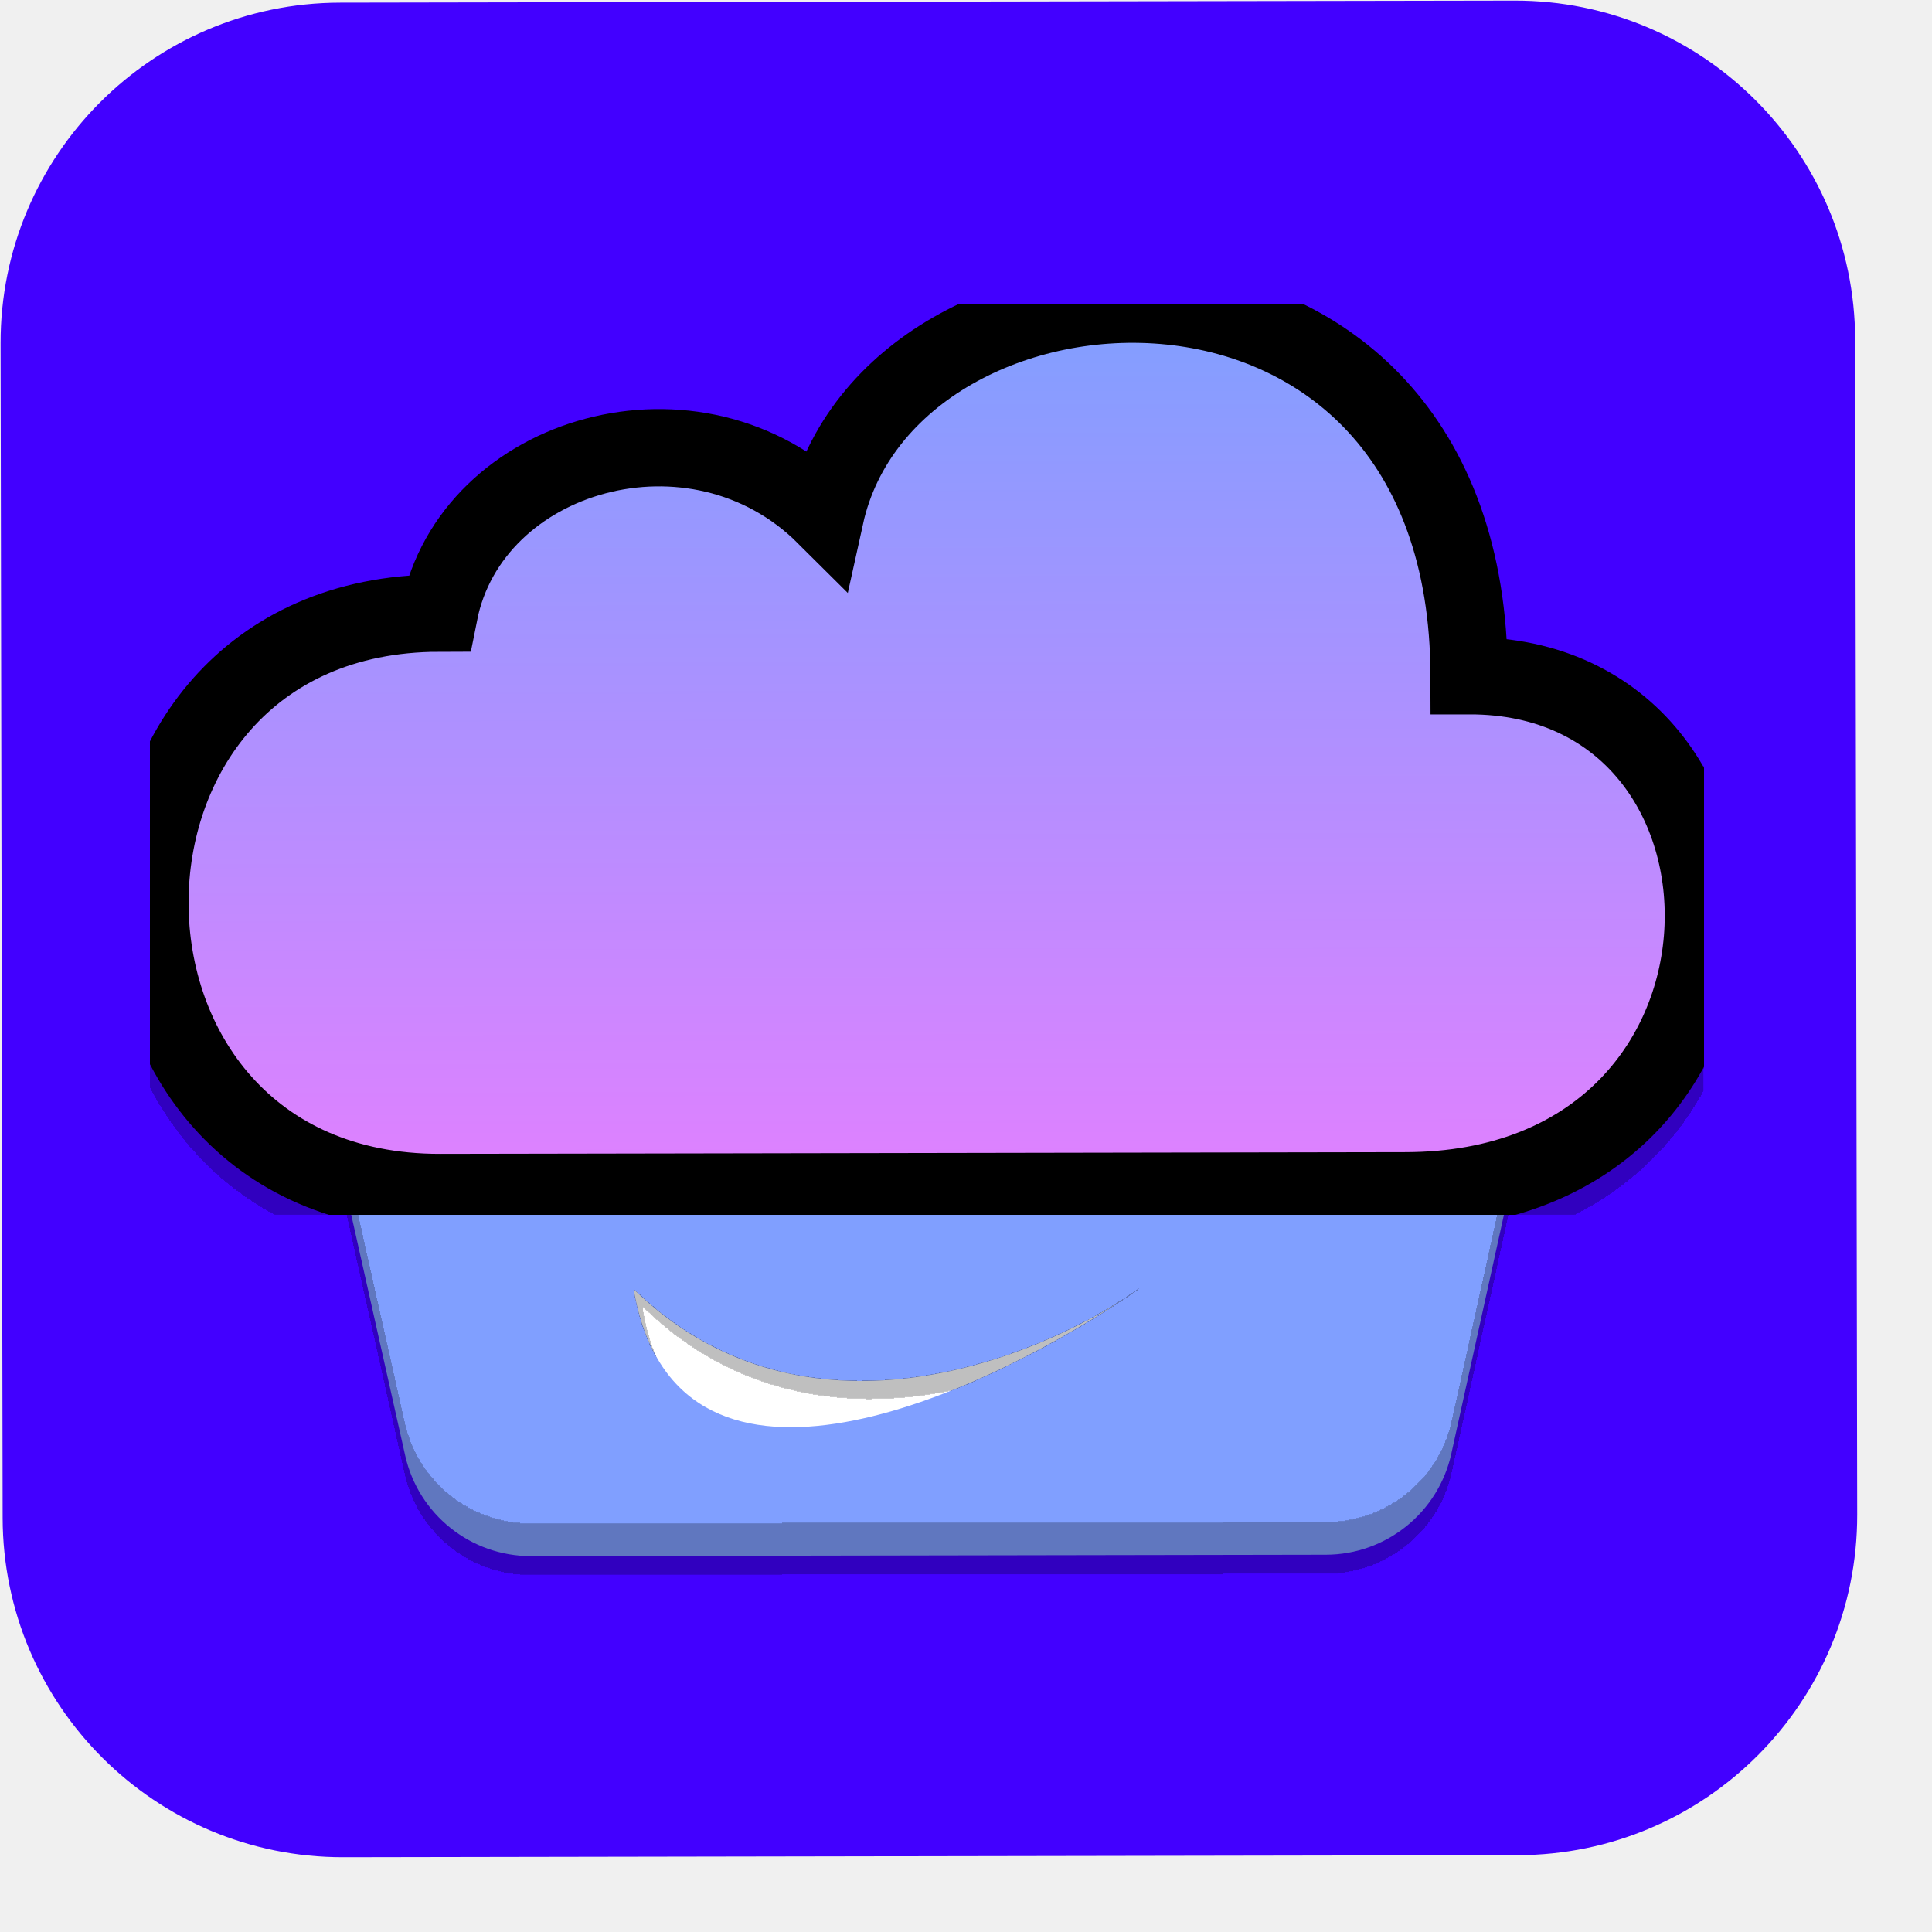
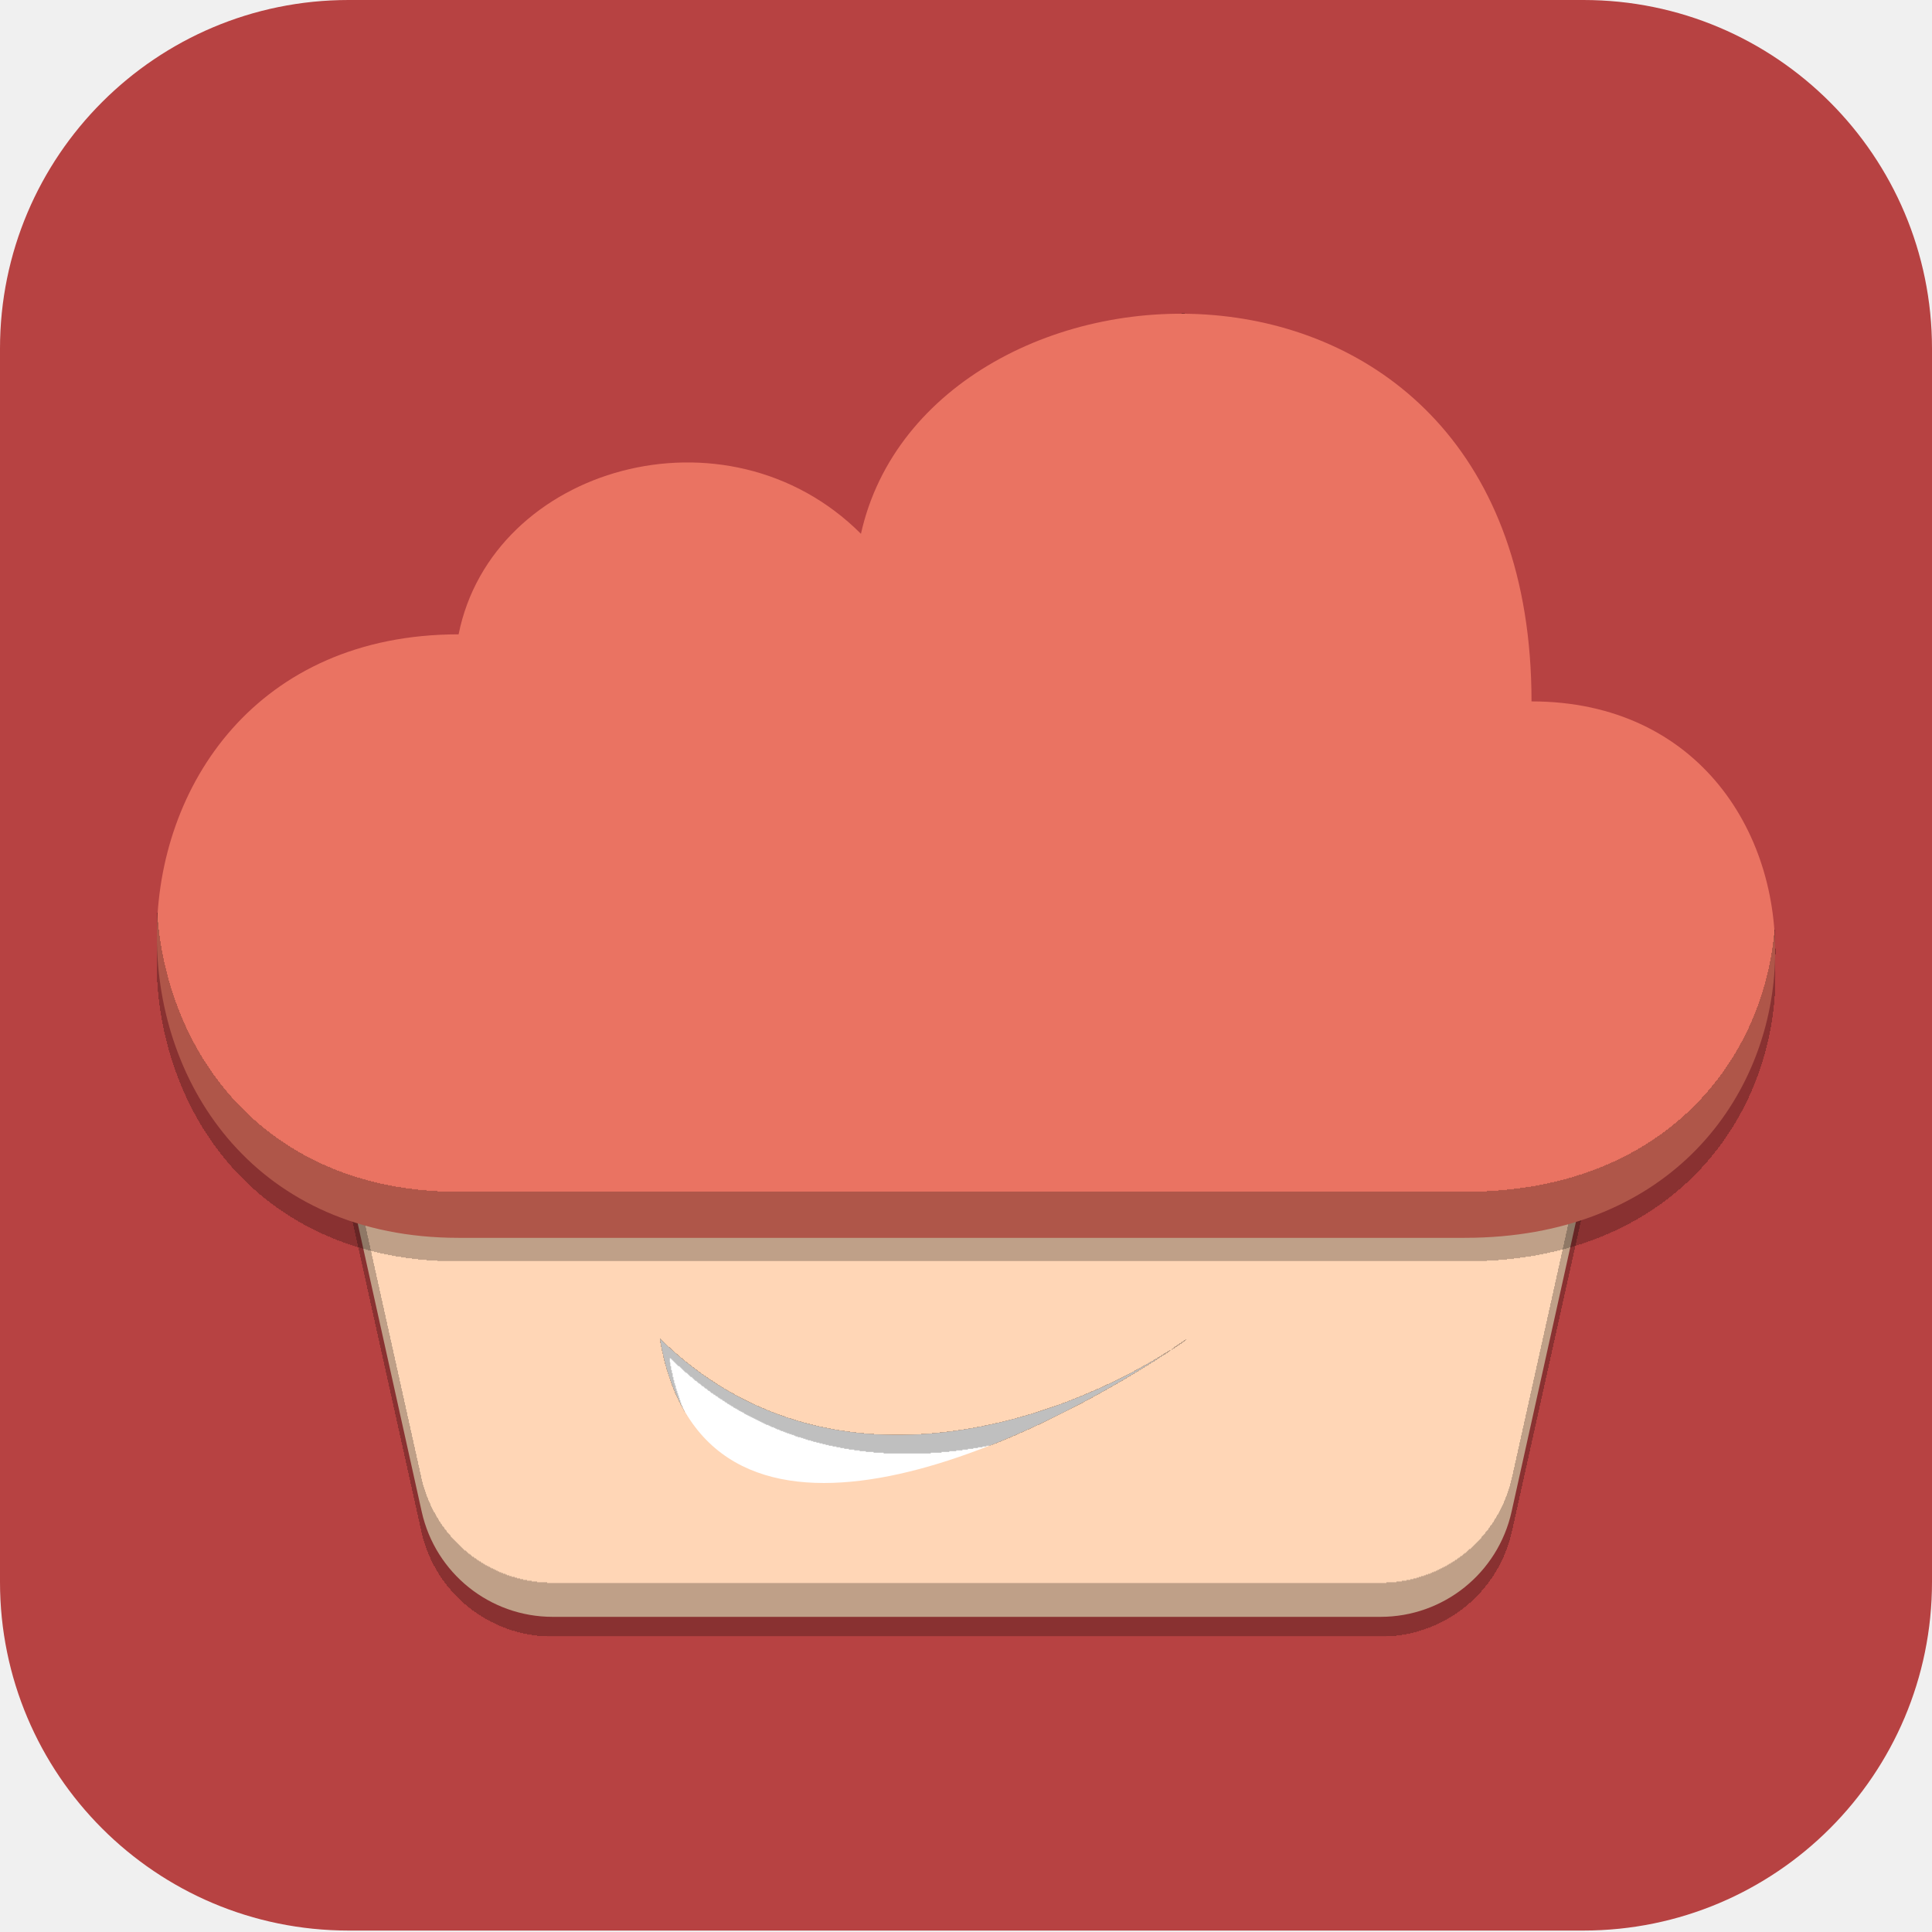
- <svg xmlns="http://www.w3.org/2000/svg" width="25" height="25" viewBox="0 0 25 25" fill="none">
-   <rect y="0.042" width="23.998" height="23.998" rx="4.4" transform="rotate(-0.0998499 0 0.041748)" fill="#4200FF" />
-   <g filter="url(#filter0_di_468_14)">
-     <path d="M5.243 18.834L4.124 13.839C3.891 12.799 4.681 11.811 5.747 11.809L18.252 11.787C19.317 11.785 20.111 12.771 19.881 13.812L18.78 18.811C18.612 19.573 17.936 20.117 17.156 20.118L6.872 20.136C6.091 20.137 5.414 19.596 5.243 18.834Z" fill="#809FFF" />
+ <svg xmlns="http://www.w3.org/2000/svg" width="24" height="24" viewBox="0 0 24 24" fill="none">
+   <rect width="24" height="23.982" rx="4.33" fill="#B74242" />
+   <g filter="url(#filter0_di_490_39)">
+     <path d="M5.239 18.78L4.129 13.782C3.898 12.742 4.689 11.755 5.755 11.755H18.261C19.327 11.755 20.119 12.742 19.887 13.782L18.777 18.78C18.607 19.543 17.931 20.085 17.15 20.085H6.866C6.085 20.085 5.409 19.543 5.239 18.78Z" fill="#FFD6B6" />
  </g>
-   <g filter="url(#filter1_di_468_14)">
-     <path d="M5.682 7.934C0.684 7.943 0.697 15.439 5.695 15.431L18.189 15.409C23.186 15.4 23.174 8.737 19.01 8.744C18.999 2.497 11.504 2.927 10.678 6.676C9.008 5.013 6.095 5.851 5.682 7.934Z" fill="url(#paint0_linear_468_14)" />
-     <path d="M5.682 7.934C0.684 7.943 0.697 15.439 5.695 15.431L18.189 15.409C23.186 15.4 23.174 8.737 19.01 8.744C18.999 2.497 11.504 2.927 10.678 6.676C9.008 5.013 6.095 5.851 5.682 7.934Z" stroke="black" />
+   <g filter="url(#filter1_di_490_39)">
+     <path d="M5.697 7.88C0.699 7.88 0.699 15.377 5.697 15.377L18.192 15.377C23.19 15.377 23.19 8.713 19.025 8.713C19.025 2.466 11.528 2.882 10.695 6.631C9.029 4.965 6.114 5.798 5.697 7.88Z" fill="#EA7362" />
  </g>
-   <g filter="url(#filter2_i_468_14)">
-     <path d="M8.2 16.683C10.294 18.727 13.168 17.695 14.535 16.814C14.607 16.766 14.677 16.719 14.744 16.672C14.679 16.718 14.609 16.766 14.535 16.814C12.52 18.15 8.737 19.809 8.2 16.683Z" fill="white" />
+   <g filter="url(#filter2_i_490_39)">
+     <path d="M8.2 16.634C10.291 18.682 13.166 17.655 14.535 16.776C14.607 16.728 14.678 16.681 14.745 16.634C14.68 16.68 14.61 16.728 14.535 16.776C12.518 18.108 8.732 19.761 8.2 16.634Z" fill="white" />
  </g>
  <defs>
-     <filter id="filter0_di_468_14" x="4.083" y="11.787" width="15.838" height="8.59" filterUnits="userSpaceOnUse" color-interpolation-filters="sRGB">
+     <filter id="filter0_di_490_39" x="4.088" y="11.755" width="15.839" height="8.57" filterUnits="userSpaceOnUse" color-interpolation-filters="sRGB">
      <feFlood flood-opacity="0" result="BackgroundImageFix" />
      <feColorMatrix in="SourceAlpha" type="matrix" values="0 0 0 0 0 0 0 0 0 0 0 0 0 0 0 0 0 0 127 0" result="hardAlpha" />
      <feOffset dy="0.241" />
      <feComposite in2="hardAlpha" operator="out" />
      <feColorMatrix type="matrix" values="0 0 0 0 0 0 0 0 0 0 0 0 0 0 0 0 0 0 0.25 0" />
-       <feBlend mode="normal" in2="BackgroundImageFix" result="effect1_dropShadow_468_14" />
-       <feBlend mode="normal" in="SourceGraphic" in2="effect1_dropShadow_468_14" result="shape" />
+       <feBlend mode="normal" in2="BackgroundImageFix" result="effect1_dropShadow_490_39" />
+       <feBlend mode="normal" in="SourceGraphic" in2="effect1_dropShadow_490_39" result="shape" />
      <feColorMatrix in="SourceAlpha" type="matrix" values="0 0 0 0 0 0 0 0 0 0 0 0 0 0 0 0 0 0 127 0" result="hardAlpha" />
      <feOffset dy="-0.428" />
      <feComposite in2="hardAlpha" operator="arithmetic" k2="-1" k3="1" />
      <feColorMatrix type="matrix" values="0 0 0 0 0 0 0 0 0 0 0 0 0 0 0 0 0 0 0.25 0" />
-       <feBlend mode="normal" in2="shape" result="effect2_innerShadow_468_14" />
+       <feBlend mode="normal" in2="shape" result="effect2_innerShadow_490_39" />
    </filter>
-     <filter id="filter1_di_468_14" x="1.94" y="3.936" width="20.102" height="11.783" filterUnits="userSpaceOnUse" color-interpolation-filters="sRGB">
+     <filter id="filter1_di_490_39" x="1.949" y="3.897" width="20.103" height="11.768" filterUnits="userSpaceOnUse" color-interpolation-filters="sRGB">
      <feFlood flood-opacity="0" result="BackgroundImageFix" />
      <feColorMatrix in="SourceAlpha" type="matrix" values="0 0 0 0 0 0 0 0 0 0 0 0 0 0 0 0 0 0 127 0" result="hardAlpha" />
      <feOffset dy="0.289" />
      <feComposite in2="hardAlpha" operator="out" />
      <feColorMatrix type="matrix" values="0 0 0 0 0 0 0 0 0 0 0 0 0 0 0 0 0 0 0.25 0" />
-       <feBlend mode="normal" in2="BackgroundImageFix" result="effect1_dropShadow_468_14" />
-       <feBlend mode="normal" in="SourceGraphic" in2="effect1_dropShadow_468_14" result="shape" />
+       <feBlend mode="normal" in2="BackgroundImageFix" result="effect1_dropShadow_490_39" />
+       <feBlend mode="normal" in="SourceGraphic" in2="effect1_dropShadow_490_39" result="shape" />
      <feColorMatrix in="SourceAlpha" type="matrix" values="0 0 0 0 0 0 0 0 0 0 0 0 0 0 0 0 0 0 127 0" result="hardAlpha" />
      <feOffset dy="-0.577" />
      <feComposite in2="hardAlpha" operator="arithmetic" k2="-1" k3="1" />
      <feColorMatrix type="matrix" values="0 0 0 0 0 0 0 0 0 0 0 0 0 0 0 0 0 0 0.25 0" />
-       <feBlend mode="normal" in2="shape" result="effect2_innerShadow_468_14" />
+       <feBlend mode="normal" in2="shape" result="effect2_innerShadow_490_39" />
    </filter>
-     <filter id="filter2_i_468_14" x="8.2" y="16.672" width="6.544" height="1.796" filterUnits="userSpaceOnUse" color-interpolation-filters="sRGB">
+     <filter id="filter2_i_490_39" x="8.2" y="16.634" width="6.545" height="1.789" filterUnits="userSpaceOnUse" color-interpolation-filters="sRGB">
      <feFlood flood-opacity="0" result="BackgroundImageFix" />
      <feBlend mode="normal" in="SourceGraphic" in2="BackgroundImageFix" result="shape" />
      <feColorMatrix in="SourceAlpha" type="matrix" values="0 0 0 0 0 0 0 0 0 0 0 0 0 0 0 0 0 0 127 0" result="hardAlpha" />
      <feOffset dx="0.119" dy="0.238" />
      <feComposite in2="hardAlpha" operator="arithmetic" k2="-1" k3="1" />
      <feColorMatrix type="matrix" values="0 0 0 0 0 0 0 0 0 0 0 0 0 0 0 0 0 0 0.25 0" />
-       <feBlend mode="normal" in2="shape" result="effect1_innerShadow_468_14" />
+       <feBlend mode="normal" in2="shape" result="effect1_innerShadow_490_39" />
    </filter>
-     <linearGradient id="paint0_linear_468_14" x1="11.682" y1="3.941" x2="11.702" y2="15.42" gradientUnits="userSpaceOnUse">
-       <stop stop-color="#809FFF" />
-       <stop offset="1" stop-color="#E180FF" />
-     </linearGradient>
  </defs>
</svg>
